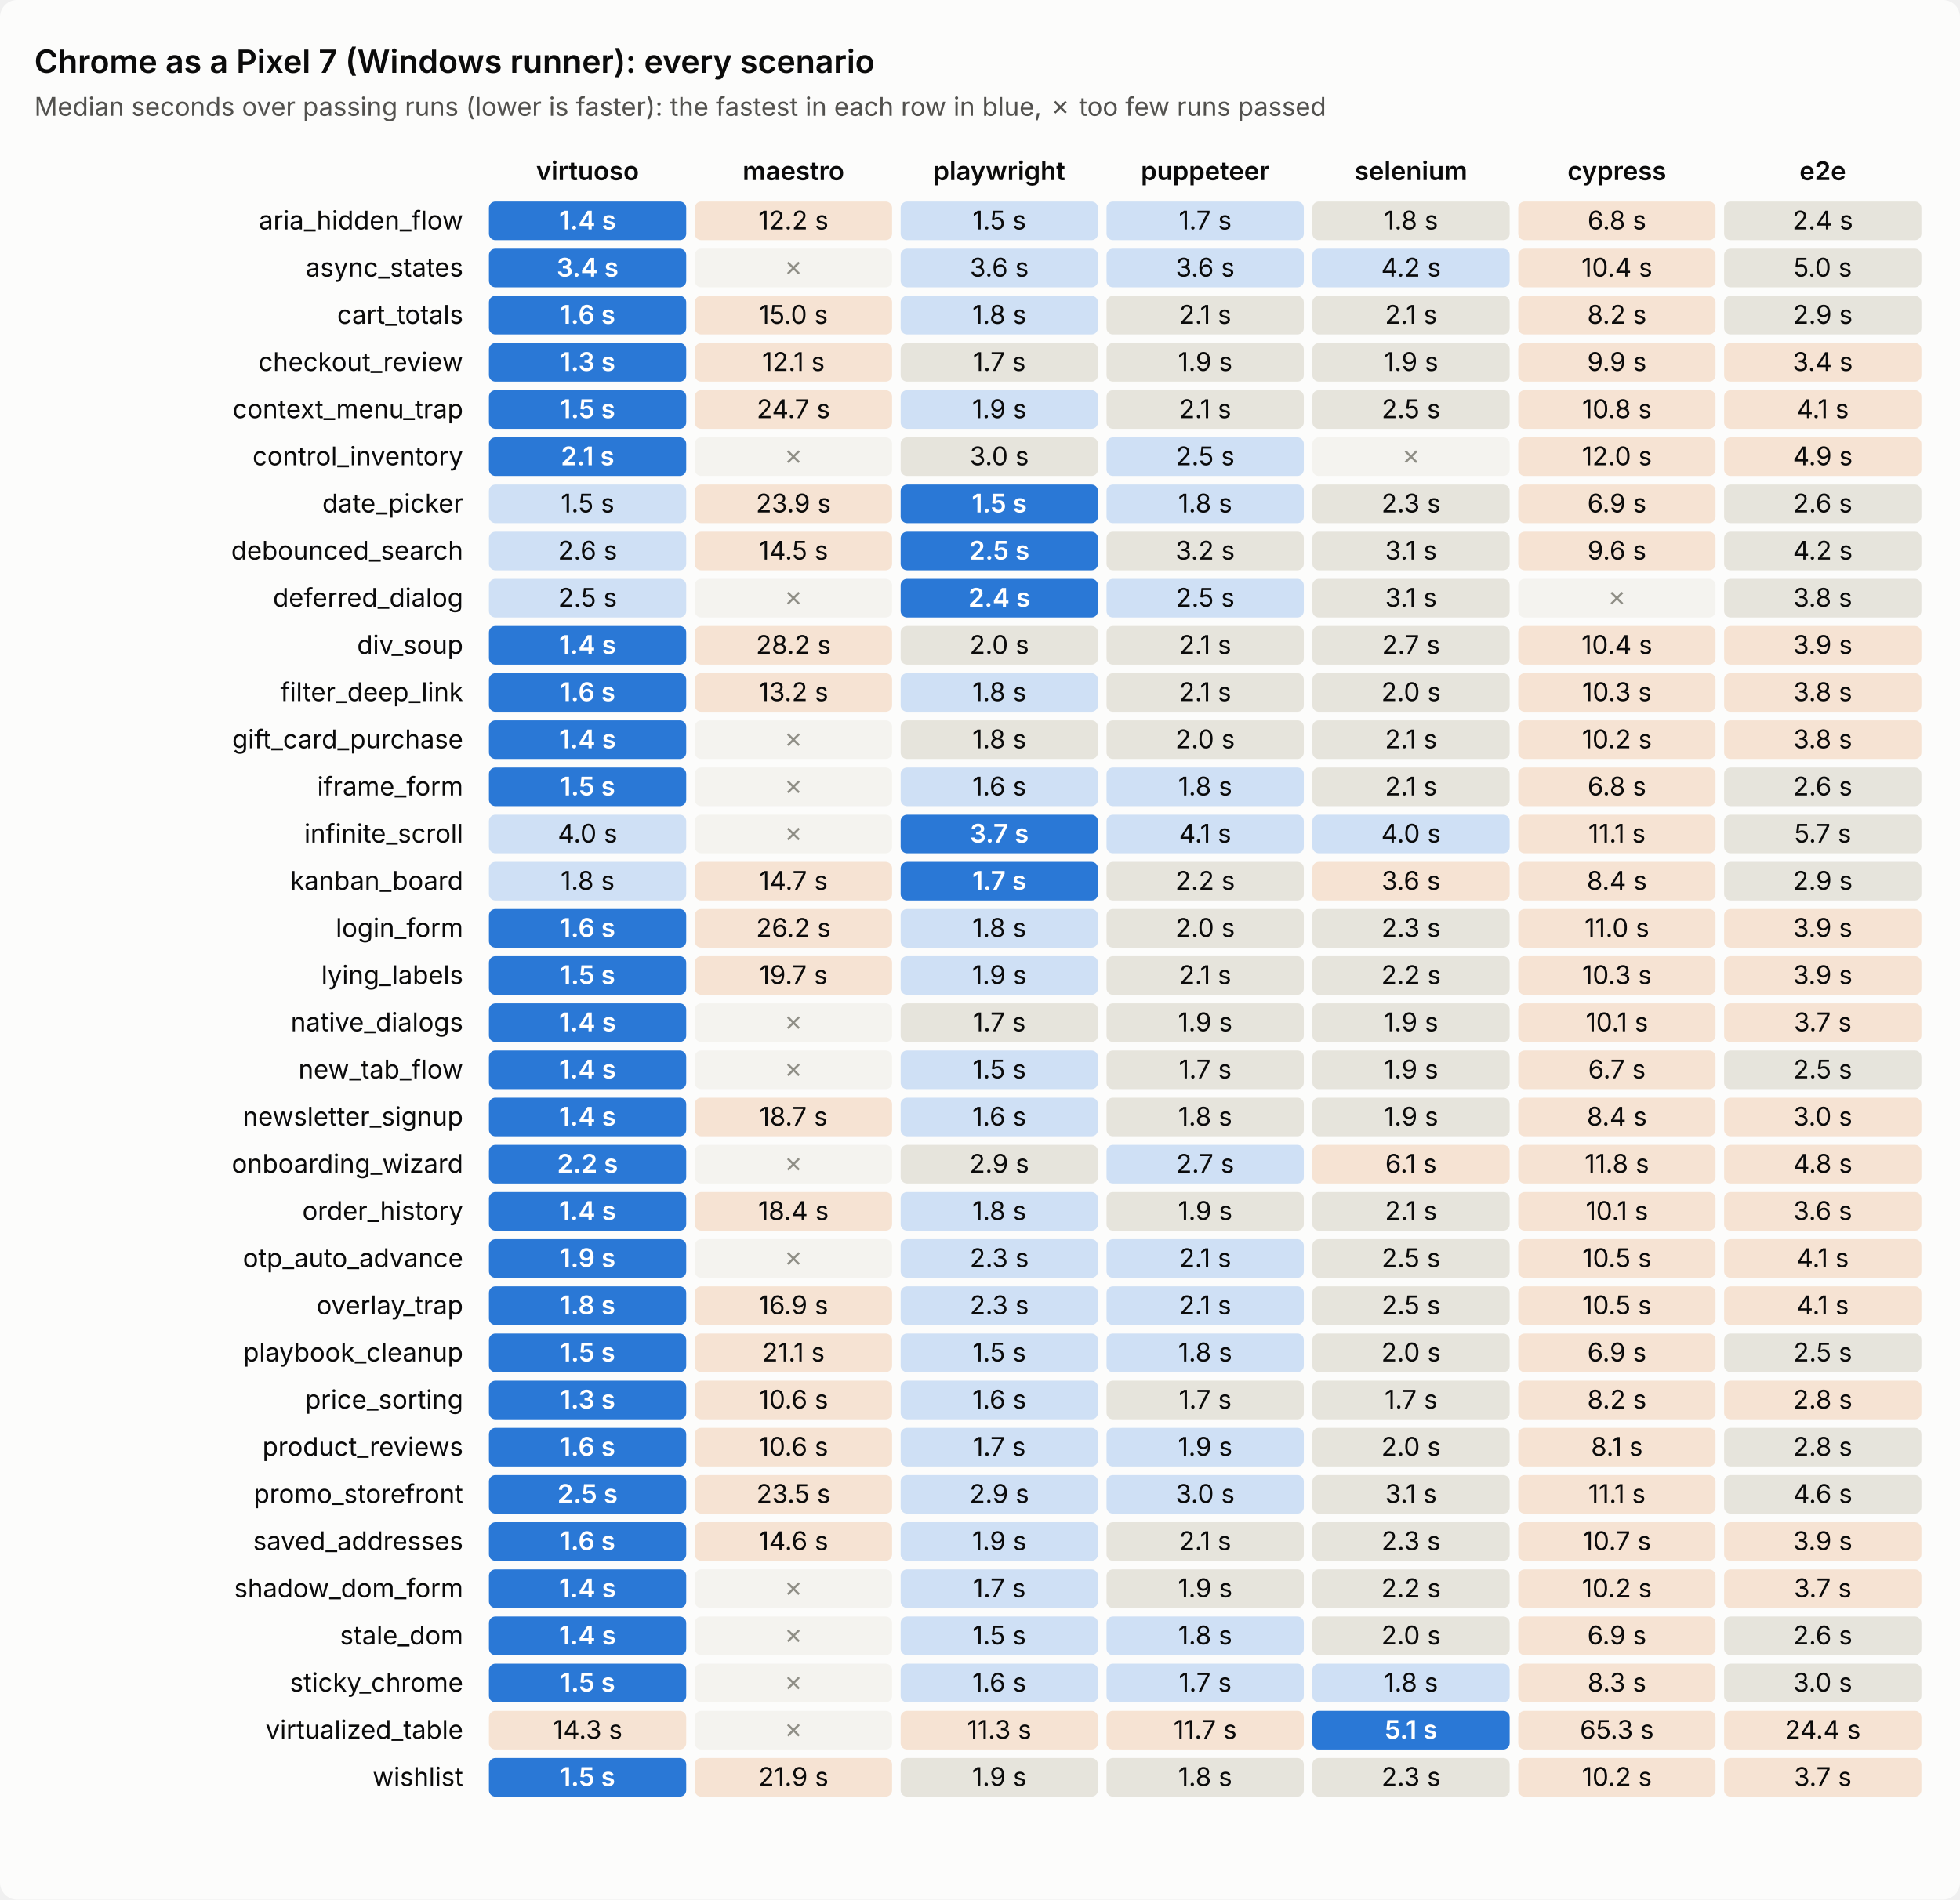
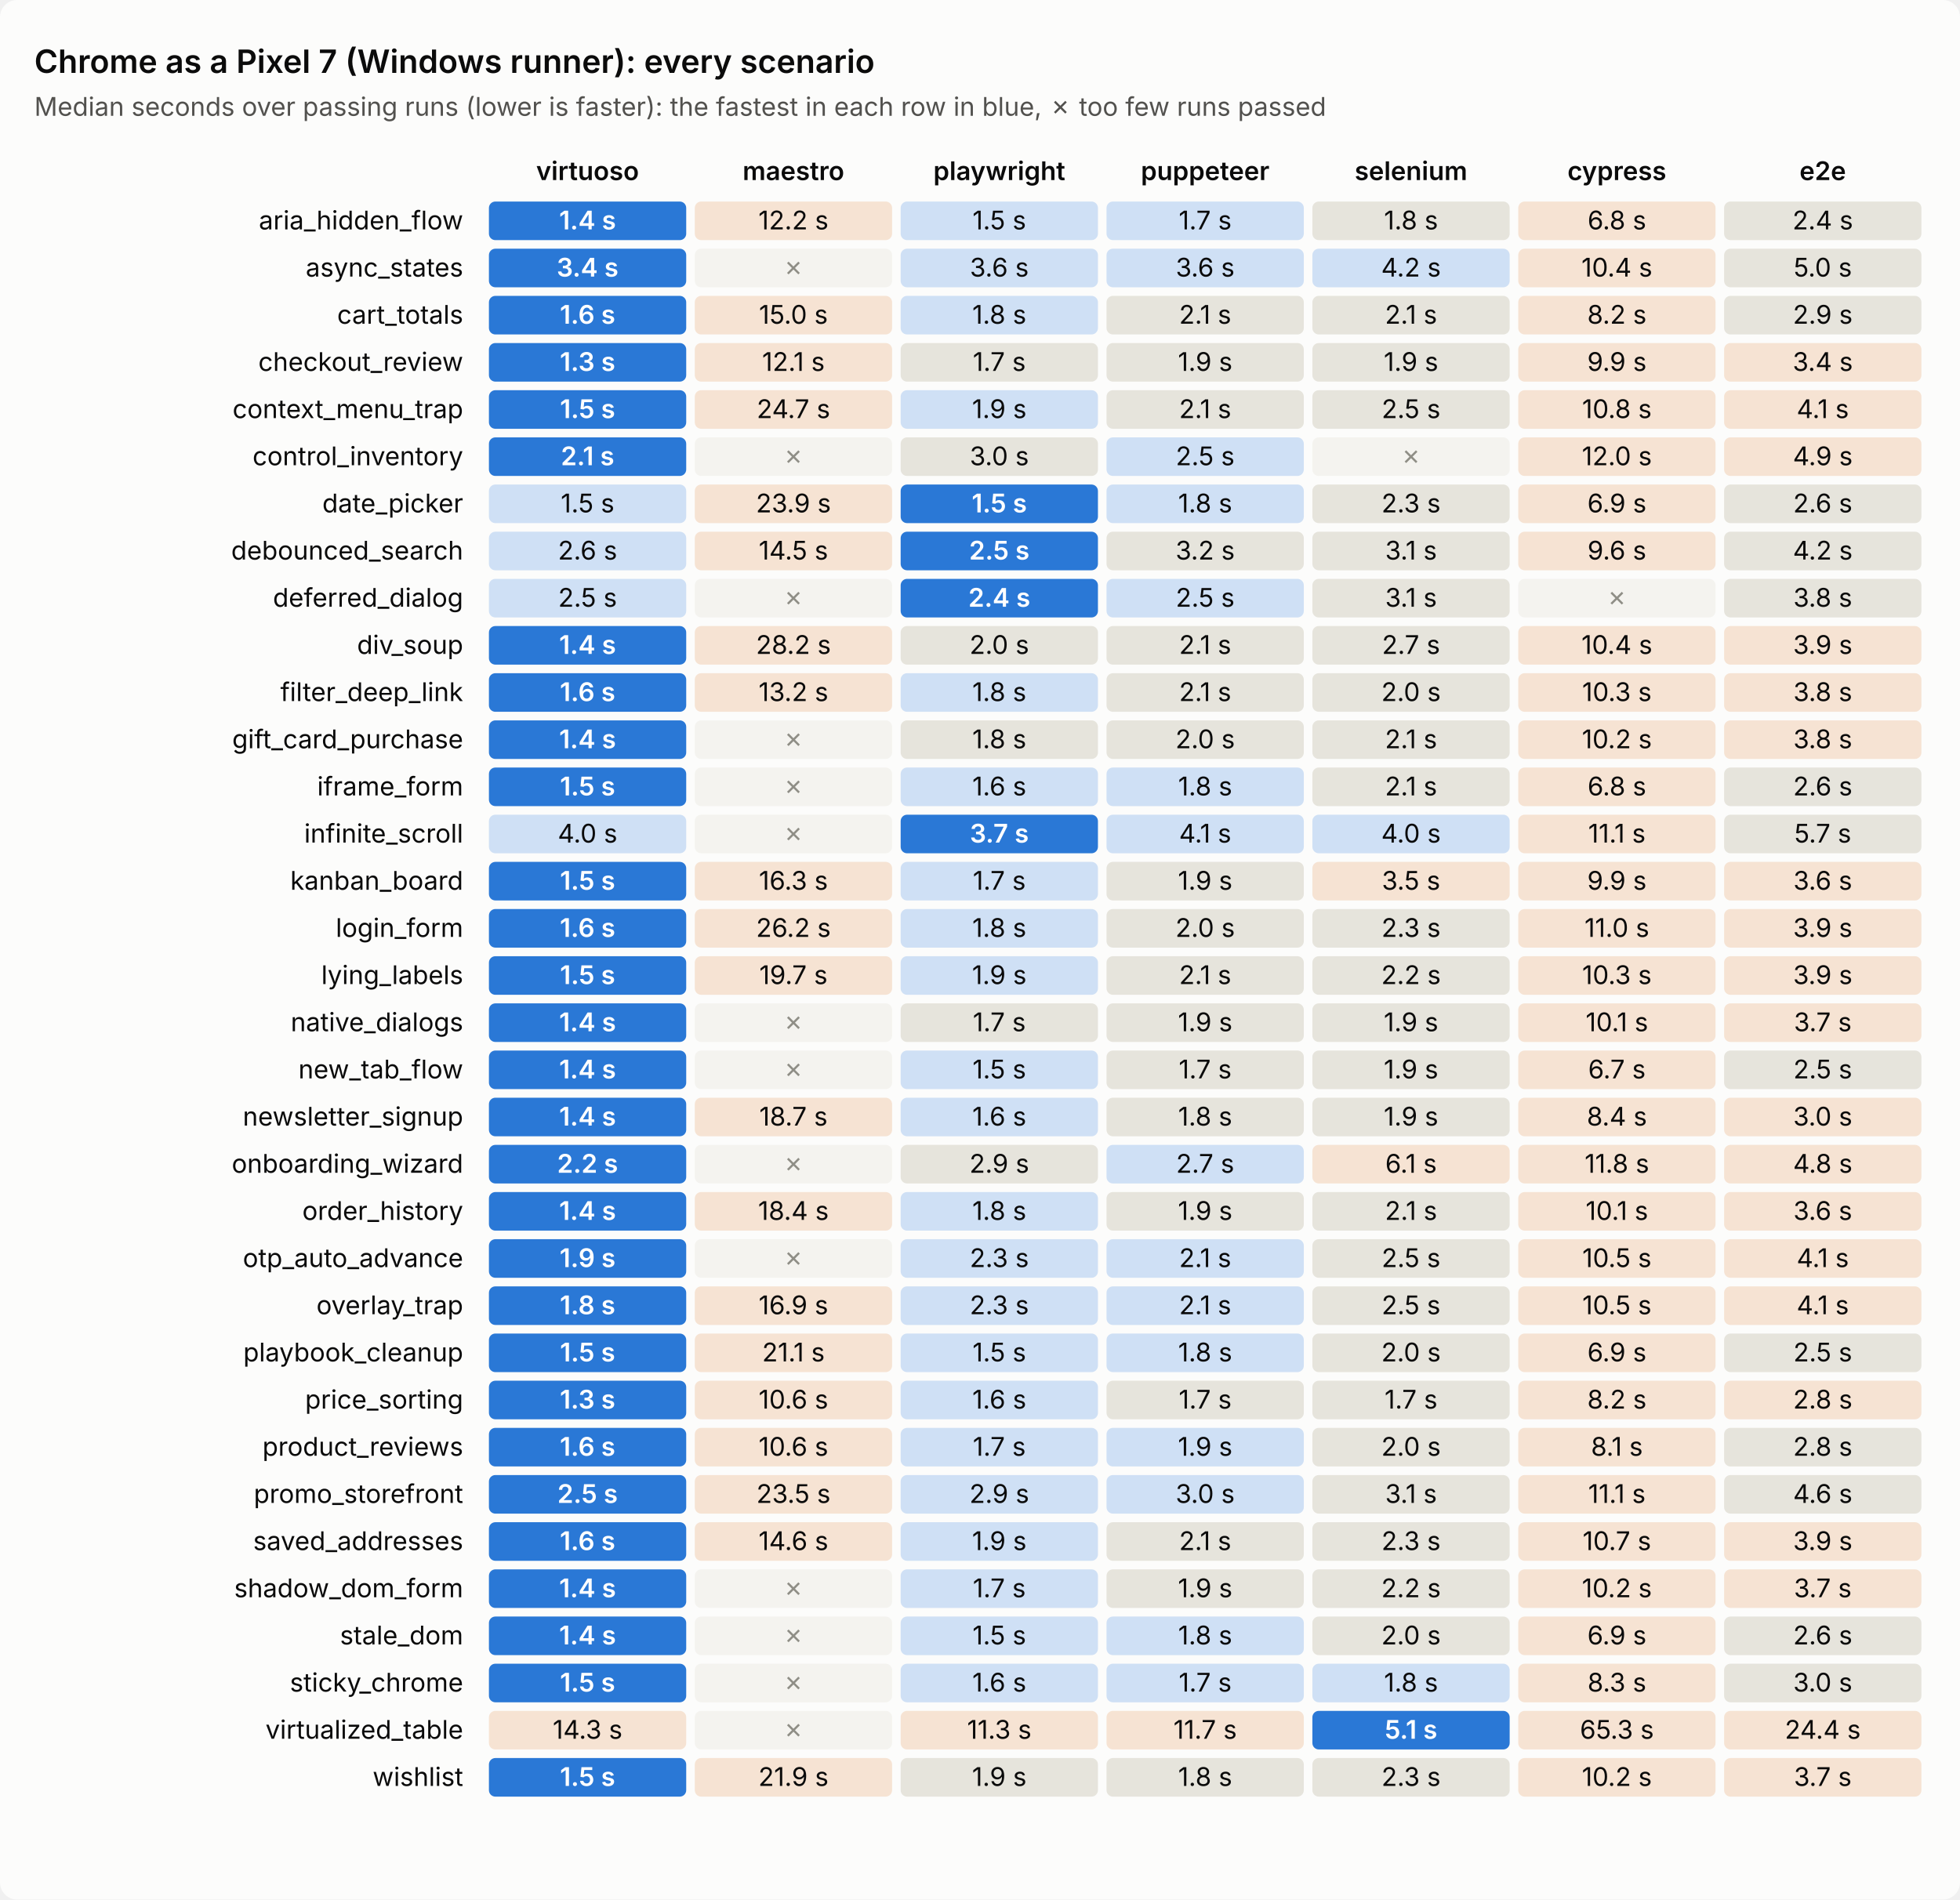
<svg xmlns="http://www.w3.org/2000/svg" viewBox="0 0 914 886" width="914" height="886" role="img" aria-label="Chrome as a Pixel 7 (Windows runner): every scenario's time per tool">
  <style>text{font:12px system-ui,-apple-system,'Segoe UI',sans-serif;fill:#0b0b0b}.sub{fill:#52514e}.title{font-size:15px;font-weight:600}.head{font-weight:600}         .bg{fill:#fcfcfb}.cell{fill:#efeee9}.best{fill:#2a78d6}.best+text{fill:#fff;font-weight:600}.near{fill:#cfe0f5}.mid{fill:#e6e4dc}.far{fill:#f6e3d3}.fail{fill:#f4f3ef}.fail+text{fill:#8f8e86}         @media (prefers-color-scheme: dark){.bg{fill:#1a1a19}text{fill:#f0efec}.sub{fill:#c3c2b7}.cell{fill:#2a2a28}.best{fill:#3987e5}.near{fill:#24364d}.mid{fill:#33322f}.far{fill:#4a3527}.fail{fill:#222221}.fail+text{fill:#7a7970}}</style>
  <rect class="bg" width="914" height="886" rx="8" />
  <text class="title" x="16" y="34.0">Chrome as a Pixel 7 (Windows runner): every scenario</text>
  <text class="sub" x="16" y="54.0">Median seconds over passing runs (lower is faster): the fastest in each row in blue, ✗ too few runs passed</text>
  <text class="head" x="274.0" y="84.0" text-anchor="middle">virtuoso</text>
  <text class="head" x="370.0" y="84.0" text-anchor="middle">maestro</text>
  <text class="head" x="466.0" y="84.0" text-anchor="middle">playwright</text>
  <text class="head" x="562.0" y="84.0" text-anchor="middle">puppeteer</text>
  <text class="head" x="658.0" y="84.0" text-anchor="middle">selenium</text>
  <text class="head" x="754.0" y="84.0" text-anchor="middle">cypress</text>
  <text class="head" x="850.0" y="84.0" text-anchor="middle">e2e</text>
  <text x="216.0" y="107.0" text-anchor="end">aria_hidden_flow</text>
  <rect class="cell best" x="228.0" y="94.0" width="92.0" height="18.0" rx="3" />
  <text x="274.0" y="107.0" text-anchor="middle">1.4 s</text>
  <rect class="cell far" x="324.0" y="94.0" width="92.0" height="18.0" rx="3" />
  <text x="370.0" y="107.0" text-anchor="middle">12.2 s</text>
  <rect class="cell near" x="420.0" y="94.0" width="92.0" height="18.0" rx="3" />
  <text x="466.0" y="107.0" text-anchor="middle">1.5 s</text>
  <rect class="cell near" x="516.0" y="94.0" width="92.0" height="18.0" rx="3" />
  <text x="562.0" y="107.0" text-anchor="middle">1.7 s</text>
  <rect class="cell mid" x="612.0" y="94.0" width="92.0" height="18.0" rx="3" />
  <text x="658.0" y="107.0" text-anchor="middle">1.8 s</text>
  <rect class="cell far" x="708.0" y="94.0" width="92.0" height="18.0" rx="3" />
  <text x="754.0" y="107.0" text-anchor="middle">6.8 s</text>
  <rect class="cell mid" x="804.0" y="94.0" width="92.0" height="18.0" rx="3" />
  <text x="850.0" y="107.0" text-anchor="middle">2.4 s</text>
  <text x="216.0" y="129.0" text-anchor="end">async_states</text>
  <rect class="cell best" x="228.0" y="116.0" width="92.0" height="18.0" rx="3" />
  <text x="274.0" y="129.0" text-anchor="middle">3.4 s</text>
  <rect class="cell fail" x="324.0" y="116.0" width="92.0" height="18.0" rx="3" />
  <text x="370.0" y="129.0" text-anchor="middle">✗</text>
  <rect class="cell near" x="420.0" y="116.0" width="92.0" height="18.0" rx="3" />
  <text x="466.0" y="129.0" text-anchor="middle">3.6 s</text>
  <rect class="cell near" x="516.0" y="116.0" width="92.0" height="18.0" rx="3" />
  <text x="562.0" y="129.0" text-anchor="middle">3.6 s</text>
  <rect class="cell near" x="612.0" y="116.0" width="92.0" height="18.0" rx="3" />
  <text x="658.0" y="129.0" text-anchor="middle">4.2 s</text>
  <rect class="cell far" x="708.0" y="116.0" width="92.0" height="18.0" rx="3" />
  <text x="754.0" y="129.0" text-anchor="middle">10.4 s</text>
  <rect class="cell mid" x="804.0" y="116.0" width="92.0" height="18.0" rx="3" />
  <text x="850.0" y="129.0" text-anchor="middle">5.0 s</text>
  <text x="216.0" y="151.0" text-anchor="end">cart_totals</text>
  <rect class="cell best" x="228.0" y="138.0" width="92.0" height="18.0" rx="3" />
  <text x="274.0" y="151.0" text-anchor="middle">1.6 s</text>
  <rect class="cell far" x="324.0" y="138.0" width="92.0" height="18.0" rx="3" />
  <text x="370.0" y="151.0" text-anchor="middle">15.0 s</text>
  <rect class="cell near" x="420.0" y="138.0" width="92.0" height="18.0" rx="3" />
  <text x="466.0" y="151.0" text-anchor="middle">1.8 s</text>
  <rect class="cell mid" x="516.0" y="138.0" width="92.0" height="18.0" rx="3" />
  <text x="562.0" y="151.0" text-anchor="middle">2.1 s</text>
  <rect class="cell mid" x="612.0" y="138.0" width="92.0" height="18.0" rx="3" />
  <text x="658.0" y="151.0" text-anchor="middle">2.1 s</text>
  <rect class="cell far" x="708.0" y="138.0" width="92.0" height="18.0" rx="3" />
  <text x="754.0" y="151.0" text-anchor="middle">8.2 s</text>
  <rect class="cell mid" x="804.0" y="138.0" width="92.0" height="18.0" rx="3" />
  <text x="850.0" y="151.0" text-anchor="middle">2.9 s</text>
  <text x="216.0" y="173.0" text-anchor="end">checkout_review</text>
  <rect class="cell best" x="228.0" y="160.0" width="92.0" height="18.0" rx="3" />
  <text x="274.0" y="173.0" text-anchor="middle">1.3 s</text>
  <rect class="cell far" x="324.0" y="160.0" width="92.0" height="18.0" rx="3" />
  <text x="370.0" y="173.0" text-anchor="middle">12.1 s</text>
  <rect class="cell mid" x="420.0" y="160.0" width="92.0" height="18.0" rx="3" />
  <text x="466.0" y="173.0" text-anchor="middle">1.7 s</text>
  <rect class="cell mid" x="516.0" y="160.0" width="92.0" height="18.0" rx="3" />
  <text x="562.0" y="173.0" text-anchor="middle">1.9 s</text>
  <rect class="cell mid" x="612.0" y="160.0" width="92.0" height="18.0" rx="3" />
  <text x="658.0" y="173.0" text-anchor="middle">1.9 s</text>
  <rect class="cell far" x="708.0" y="160.0" width="92.0" height="18.0" rx="3" />
  <text x="754.0" y="173.0" text-anchor="middle">9.9 s</text>
  <rect class="cell far" x="804.0" y="160.0" width="92.0" height="18.0" rx="3" />
  <text x="850.0" y="173.0" text-anchor="middle">3.4 s</text>
  <text x="216.0" y="195.0" text-anchor="end">context_menu_trap</text>
  <rect class="cell best" x="228.0" y="182.0" width="92.0" height="18.0" rx="3" />
  <text x="274.0" y="195.0" text-anchor="middle">1.5 s</text>
  <rect class="cell far" x="324.0" y="182.0" width="92.0" height="18.0" rx="3" />
  <text x="370.0" y="195.0" text-anchor="middle">24.7 s</text>
  <rect class="cell near" x="420.0" y="182.0" width="92.0" height="18.0" rx="3" />
  <text x="466.0" y="195.0" text-anchor="middle">1.9 s</text>
  <rect class="cell mid" x="516.0" y="182.0" width="92.0" height="18.0" rx="3" />
  <text x="562.0" y="195.0" text-anchor="middle">2.1 s</text>
  <rect class="cell mid" x="612.0" y="182.0" width="92.0" height="18.0" rx="3" />
  <text x="658.0" y="195.0" text-anchor="middle">2.5 s</text>
  <rect class="cell far" x="708.0" y="182.0" width="92.0" height="18.0" rx="3" />
  <text x="754.0" y="195.0" text-anchor="middle">10.8 s</text>
  <rect class="cell far" x="804.0" y="182.0" width="92.0" height="18.0" rx="3" />
  <text x="850.0" y="195.0" text-anchor="middle">4.1 s</text>
  <text x="216.0" y="217.0" text-anchor="end">control_inventory</text>
  <rect class="cell best" x="228.0" y="204.0" width="92.0" height="18.0" rx="3" />
  <text x="274.0" y="217.0" text-anchor="middle">2.1 s</text>
  <rect class="cell fail" x="324.0" y="204.0" width="92.0" height="18.0" rx="3" />
  <text x="370.0" y="217.0" text-anchor="middle">✗</text>
  <rect class="cell mid" x="420.0" y="204.0" width="92.0" height="18.0" rx="3" />
  <text x="466.0" y="217.0" text-anchor="middle">3.0 s</text>
  <rect class="cell near" x="516.0" y="204.0" width="92.0" height="18.0" rx="3" />
  <text x="562.0" y="217.0" text-anchor="middle">2.5 s</text>
  <rect class="cell fail" x="612.0" y="204.0" width="92.0" height="18.0" rx="3" />
  <text x="658.0" y="217.0" text-anchor="middle">✗</text>
  <rect class="cell far" x="708.0" y="204.0" width="92.0" height="18.0" rx="3" />
  <text x="754.0" y="217.0" text-anchor="middle">12.0 s</text>
  <rect class="cell far" x="804.0" y="204.0" width="92.0" height="18.0" rx="3" />
  <text x="850.0" y="217.0" text-anchor="middle">4.9 s</text>
  <text x="216.0" y="239.0" text-anchor="end">date_picker</text>
  <rect class="cell near" x="228.0" y="226.0" width="92.0" height="18.0" rx="3" />
  <text x="274.0" y="239.0" text-anchor="middle">1.5 s</text>
  <rect class="cell far" x="324.0" y="226.0" width="92.0" height="18.0" rx="3" />
  <text x="370.0" y="239.0" text-anchor="middle">23.9 s</text>
  <rect class="cell best" x="420.0" y="226.0" width="92.0" height="18.0" rx="3" />
  <text x="466.0" y="239.0" text-anchor="middle">1.5 s</text>
  <rect class="cell near" x="516.0" y="226.0" width="92.0" height="18.0" rx="3" />
  <text x="562.0" y="239.0" text-anchor="middle">1.8 s</text>
  <rect class="cell mid" x="612.0" y="226.0" width="92.0" height="18.0" rx="3" />
  <text x="658.0" y="239.0" text-anchor="middle">2.3 s</text>
  <rect class="cell far" x="708.0" y="226.0" width="92.0" height="18.0" rx="3" />
  <text x="754.0" y="239.0" text-anchor="middle">6.9 s</text>
  <rect class="cell mid" x="804.0" y="226.0" width="92.0" height="18.0" rx="3" />
  <text x="850.0" y="239.0" text-anchor="middle">2.6 s</text>
  <text x="216.0" y="261.0" text-anchor="end">debounced_search</text>
  <rect class="cell near" x="228.0" y="248.0" width="92.0" height="18.0" rx="3" />
  <text x="274.0" y="261.0" text-anchor="middle">2.6 s</text>
  <rect class="cell far" x="324.0" y="248.0" width="92.0" height="18.0" rx="3" />
  <text x="370.0" y="261.0" text-anchor="middle">14.5 s</text>
  <rect class="cell best" x="420.0" y="248.0" width="92.0" height="18.0" rx="3" />
  <text x="466.0" y="261.0" text-anchor="middle">2.5 s</text>
  <rect class="cell mid" x="516.0" y="248.0" width="92.0" height="18.0" rx="3" />
  <text x="562.0" y="261.0" text-anchor="middle">3.2 s</text>
  <rect class="cell mid" x="612.0" y="248.0" width="92.0" height="18.0" rx="3" />
  <text x="658.0" y="261.0" text-anchor="middle">3.1 s</text>
  <rect class="cell far" x="708.0" y="248.0" width="92.0" height="18.0" rx="3" />
  <text x="754.0" y="261.0" text-anchor="middle">9.6 s</text>
  <rect class="cell mid" x="804.0" y="248.0" width="92.0" height="18.0" rx="3" />
  <text x="850.0" y="261.0" text-anchor="middle">4.2 s</text>
  <text x="216.0" y="283.0" text-anchor="end">deferred_dialog</text>
  <rect class="cell near" x="228.0" y="270.0" width="92.0" height="18.0" rx="3" />
  <text x="274.0" y="283.0" text-anchor="middle">2.5 s</text>
  <rect class="cell fail" x="324.0" y="270.0" width="92.0" height="18.0" rx="3" />
  <text x="370.0" y="283.0" text-anchor="middle">✗</text>
  <rect class="cell best" x="420.0" y="270.0" width="92.0" height="18.0" rx="3" />
  <text x="466.0" y="283.0" text-anchor="middle">2.4 s</text>
  <rect class="cell near" x="516.0" y="270.0" width="92.0" height="18.0" rx="3" />
  <text x="562.0" y="283.0" text-anchor="middle">2.5 s</text>
  <rect class="cell mid" x="612.0" y="270.0" width="92.0" height="18.0" rx="3" />
  <text x="658.0" y="283.0" text-anchor="middle">3.1 s</text>
  <rect class="cell fail" x="708.0" y="270.0" width="92.0" height="18.0" rx="3" />
  <text x="754.0" y="283.0" text-anchor="middle">✗</text>
  <rect class="cell mid" x="804.0" y="270.0" width="92.0" height="18.0" rx="3" />
  <text x="850.0" y="283.0" text-anchor="middle">3.8 s</text>
  <text x="216.0" y="305.0" text-anchor="end">div_soup</text>
  <rect class="cell best" x="228.0" y="292.0" width="92.0" height="18.0" rx="3" />
  <text x="274.0" y="305.0" text-anchor="middle">1.4 s</text>
  <rect class="cell far" x="324.0" y="292.0" width="92.0" height="18.0" rx="3" />
  <text x="370.0" y="305.0" text-anchor="middle">28.2 s</text>
  <rect class="cell mid" x="420.0" y="292.0" width="92.0" height="18.0" rx="3" />
  <text x="466.0" y="305.0" text-anchor="middle">2.0 s</text>
  <rect class="cell mid" x="516.0" y="292.0" width="92.0" height="18.0" rx="3" />
  <text x="562.0" y="305.0" text-anchor="middle">2.1 s</text>
  <rect class="cell mid" x="612.0" y="292.0" width="92.0" height="18.0" rx="3" />
  <text x="658.0" y="305.0" text-anchor="middle">2.7 s</text>
  <rect class="cell far" x="708.0" y="292.0" width="92.0" height="18.0" rx="3" />
  <text x="754.0" y="305.0" text-anchor="middle">10.4 s</text>
  <rect class="cell far" x="804.0" y="292.0" width="92.0" height="18.0" rx="3" />
  <text x="850.0" y="305.0" text-anchor="middle">3.9 s</text>
  <text x="216.0" y="327.0" text-anchor="end">filter_deep_link</text>
  <rect class="cell best" x="228.0" y="314.0" width="92.0" height="18.0" rx="3" />
  <text x="274.0" y="327.0" text-anchor="middle">1.6 s</text>
  <rect class="cell far" x="324.0" y="314.0" width="92.0" height="18.0" rx="3" />
  <text x="370.0" y="327.0" text-anchor="middle">13.2 s</text>
  <rect class="cell near" x="420.0" y="314.0" width="92.0" height="18.0" rx="3" />
  <text x="466.0" y="327.0" text-anchor="middle">1.8 s</text>
  <rect class="cell mid" x="516.0" y="314.0" width="92.0" height="18.0" rx="3" />
  <text x="562.0" y="327.0" text-anchor="middle">2.1 s</text>
  <rect class="cell mid" x="612.0" y="314.0" width="92.0" height="18.0" rx="3" />
  <text x="658.0" y="327.0" text-anchor="middle">2.0 s</text>
  <rect class="cell far" x="708.0" y="314.0" width="92.0" height="18.0" rx="3" />
  <text x="754.0" y="327.0" text-anchor="middle">10.3 s</text>
  <rect class="cell far" x="804.0" y="314.0" width="92.0" height="18.0" rx="3" />
  <text x="850.0" y="327.0" text-anchor="middle">3.8 s</text>
  <text x="216.0" y="349.0" text-anchor="end">gift_card_purchase</text>
  <rect class="cell best" x="228.0" y="336.0" width="92.0" height="18.0" rx="3" />
  <text x="274.0" y="349.0" text-anchor="middle">1.4 s</text>
  <rect class="cell fail" x="324.0" y="336.0" width="92.0" height="18.0" rx="3" />
  <text x="370.0" y="349.0" text-anchor="middle">✗</text>
  <rect class="cell mid" x="420.0" y="336.0" width="92.0" height="18.0" rx="3" />
  <text x="466.0" y="349.0" text-anchor="middle">1.8 s</text>
  <rect class="cell mid" x="516.0" y="336.0" width="92.0" height="18.0" rx="3" />
  <text x="562.0" y="349.0" text-anchor="middle">2.0 s</text>
  <rect class="cell mid" x="612.0" y="336.0" width="92.0" height="18.0" rx="3" />
  <text x="658.0" y="349.0" text-anchor="middle">2.1 s</text>
  <rect class="cell far" x="708.0" y="336.0" width="92.0" height="18.0" rx="3" />
  <text x="754.0" y="349.0" text-anchor="middle">10.2 s</text>
  <rect class="cell far" x="804.0" y="336.0" width="92.0" height="18.0" rx="3" />
  <text x="850.0" y="349.0" text-anchor="middle">3.8 s</text>
  <text x="216.0" y="371.0" text-anchor="end">iframe_form</text>
  <rect class="cell best" x="228.0" y="358.0" width="92.0" height="18.0" rx="3" />
  <text x="274.0" y="371.0" text-anchor="middle">1.5 s</text>
  <rect class="cell fail" x="324.0" y="358.0" width="92.0" height="18.0" rx="3" />
  <text x="370.0" y="371.0" text-anchor="middle">✗</text>
  <rect class="cell near" x="420.0" y="358.0" width="92.0" height="18.0" rx="3" />
  <text x="466.0" y="371.0" text-anchor="middle">1.6 s</text>
  <rect class="cell near" x="516.0" y="358.0" width="92.0" height="18.0" rx="3" />
  <text x="562.0" y="371.0" text-anchor="middle">1.8 s</text>
  <rect class="cell mid" x="612.0" y="358.0" width="92.0" height="18.0" rx="3" />
  <text x="658.0" y="371.0" text-anchor="middle">2.1 s</text>
  <rect class="cell far" x="708.0" y="358.0" width="92.0" height="18.0" rx="3" />
  <text x="754.0" y="371.0" text-anchor="middle">6.8 s</text>
  <rect class="cell mid" x="804.0" y="358.0" width="92.0" height="18.0" rx="3" />
  <text x="850.0" y="371.0" text-anchor="middle">2.6 s</text>
  <text x="216.0" y="393.0" text-anchor="end">infinite_scroll</text>
  <rect class="cell near" x="228.0" y="380.0" width="92.0" height="18.0" rx="3" />
  <text x="274.0" y="393.0" text-anchor="middle">4.0 s</text>
  <rect class="cell fail" x="324.0" y="380.0" width="92.0" height="18.0" rx="3" />
  <text x="370.0" y="393.0" text-anchor="middle">✗</text>
  <rect class="cell best" x="420.0" y="380.0" width="92.0" height="18.0" rx="3" />
  <text x="466.0" y="393.0" text-anchor="middle">3.7 s</text>
  <rect class="cell near" x="516.0" y="380.0" width="92.0" height="18.0" rx="3" />
  <text x="562.0" y="393.0" text-anchor="middle">4.1 s</text>
  <rect class="cell near" x="612.0" y="380.0" width="92.0" height="18.0" rx="3" />
  <text x="658.0" y="393.0" text-anchor="middle">4.0 s</text>
  <rect class="cell far" x="708.0" y="380.0" width="92.0" height="18.0" rx="3" />
  <text x="754.0" y="393.0" text-anchor="middle">11.1 s</text>
  <rect class="cell mid" x="804.0" y="380.0" width="92.0" height="18.0" rx="3" />
  <text x="850.0" y="393.0" text-anchor="middle">5.7 s</text>
  <text x="216.0" y="415.0" text-anchor="end">kanban_board</text>
-   <rect class="cell near" x="228.0" y="402.0" width="92.0" height="18.0" rx="3" />
-   <text x="274.0" y="415.0" text-anchor="middle">1.8 s</text>
+   <rect class="cell best" x="228.0" y="402.0" width="92.0" height="18.0" rx="3" />
+   <text x="274.0" y="415.0" text-anchor="middle">1.5 s</text>
  <rect class="cell far" x="324.0" y="402.0" width="92.0" height="18.0" rx="3" />
-   <text x="370.0" y="415.0" text-anchor="middle">14.7 s</text>
-   <rect class="cell best" x="420.0" y="402.0" width="92.0" height="18.0" rx="3" />
+   <text x="370.0" y="415.0" text-anchor="middle">16.3 s</text>
+   <rect class="cell near" x="420.0" y="402.0" width="92.0" height="18.0" rx="3" />
  <text x="466.0" y="415.0" text-anchor="middle">1.7 s</text>
  <rect class="cell mid" x="516.0" y="402.0" width="92.0" height="18.0" rx="3" />
-   <text x="562.0" y="415.0" text-anchor="middle">2.2 s</text>
+   <text x="562.0" y="415.0" text-anchor="middle">1.9 s</text>
  <rect class="cell far" x="612.0" y="402.0" width="92.0" height="18.0" rx="3" />
-   <text x="658.0" y="415.0" text-anchor="middle">3.6 s</text>
+   <text x="658.0" y="415.0" text-anchor="middle">3.5 s</text>
  <rect class="cell far" x="708.0" y="402.0" width="92.0" height="18.0" rx="3" />
-   <text x="754.0" y="415.0" text-anchor="middle">8.4 s</text>
-   <rect class="cell mid" x="804.0" y="402.0" width="92.0" height="18.0" rx="3" />
-   <text x="850.0" y="415.0" text-anchor="middle">2.9 s</text>
+   <text x="754.0" y="415.0" text-anchor="middle">9.9 s</text>
+   <rect class="cell far" x="804.0" y="402.0" width="92.0" height="18.0" rx="3" />
+   <text x="850.0" y="415.0" text-anchor="middle">3.6 s</text>
  <text x="216.0" y="437.0" text-anchor="end">login_form</text>
  <rect class="cell best" x="228.0" y="424.0" width="92.0" height="18.0" rx="3" />
  <text x="274.0" y="437.0" text-anchor="middle">1.6 s</text>
  <rect class="cell far" x="324.0" y="424.0" width="92.0" height="18.0" rx="3" />
  <text x="370.0" y="437.0" text-anchor="middle">26.2 s</text>
  <rect class="cell near" x="420.0" y="424.0" width="92.0" height="18.0" rx="3" />
  <text x="466.0" y="437.0" text-anchor="middle">1.8 s</text>
  <rect class="cell mid" x="516.0" y="424.0" width="92.0" height="18.0" rx="3" />
  <text x="562.0" y="437.0" text-anchor="middle">2.0 s</text>
  <rect class="cell mid" x="612.0" y="424.0" width="92.0" height="18.0" rx="3" />
  <text x="658.0" y="437.0" text-anchor="middle">2.3 s</text>
  <rect class="cell far" x="708.0" y="424.0" width="92.0" height="18.0" rx="3" />
  <text x="754.0" y="437.0" text-anchor="middle">11.0 s</text>
  <rect class="cell far" x="804.0" y="424.0" width="92.0" height="18.0" rx="3" />
  <text x="850.0" y="437.0" text-anchor="middle">3.9 s</text>
  <text x="216.0" y="459.0" text-anchor="end">lying_labels</text>
  <rect class="cell best" x="228.0" y="446.0" width="92.0" height="18.0" rx="3" />
  <text x="274.0" y="459.0" text-anchor="middle">1.5 s</text>
  <rect class="cell far" x="324.0" y="446.0" width="92.0" height="18.0" rx="3" />
  <text x="370.0" y="459.0" text-anchor="middle">19.7 s</text>
  <rect class="cell near" x="420.0" y="446.0" width="92.0" height="18.0" rx="3" />
  <text x="466.0" y="459.0" text-anchor="middle">1.9 s</text>
  <rect class="cell mid" x="516.0" y="446.0" width="92.0" height="18.0" rx="3" />
  <text x="562.0" y="459.0" text-anchor="middle">2.1 s</text>
  <rect class="cell mid" x="612.0" y="446.0" width="92.0" height="18.0" rx="3" />
  <text x="658.0" y="459.0" text-anchor="middle">2.2 s</text>
  <rect class="cell far" x="708.0" y="446.0" width="92.0" height="18.0" rx="3" />
  <text x="754.0" y="459.0" text-anchor="middle">10.3 s</text>
  <rect class="cell far" x="804.0" y="446.0" width="92.0" height="18.0" rx="3" />
  <text x="850.0" y="459.0" text-anchor="middle">3.9 s</text>
  <text x="216.0" y="481.0" text-anchor="end">native_dialogs</text>
  <rect class="cell best" x="228.0" y="468.0" width="92.0" height="18.0" rx="3" />
  <text x="274.0" y="481.0" text-anchor="middle">1.4 s</text>
  <rect class="cell fail" x="324.0" y="468.0" width="92.0" height="18.0" rx="3" />
  <text x="370.0" y="481.0" text-anchor="middle">✗</text>
  <rect class="cell mid" x="420.0" y="468.0" width="92.0" height="18.0" rx="3" />
  <text x="466.0" y="481.0" text-anchor="middle">1.7 s</text>
  <rect class="cell mid" x="516.0" y="468.0" width="92.0" height="18.0" rx="3" />
  <text x="562.0" y="481.0" text-anchor="middle">1.9 s</text>
  <rect class="cell mid" x="612.0" y="468.0" width="92.0" height="18.0" rx="3" />
  <text x="658.0" y="481.0" text-anchor="middle">1.9 s</text>
  <rect class="cell far" x="708.0" y="468.0" width="92.0" height="18.0" rx="3" />
  <text x="754.0" y="481.0" text-anchor="middle">10.1 s</text>
  <rect class="cell far" x="804.0" y="468.0" width="92.0" height="18.0" rx="3" />
  <text x="850.0" y="481.0" text-anchor="middle">3.7 s</text>
  <text x="216.0" y="503.0" text-anchor="end">new_tab_flow</text>
  <rect class="cell best" x="228.0" y="490.0" width="92.0" height="18.0" rx="3" />
  <text x="274.0" y="503.0" text-anchor="middle">1.4 s</text>
  <rect class="cell fail" x="324.0" y="490.0" width="92.0" height="18.0" rx="3" />
  <text x="370.0" y="503.0" text-anchor="middle">✗</text>
  <rect class="cell near" x="420.0" y="490.0" width="92.0" height="18.0" rx="3" />
  <text x="466.0" y="503.0" text-anchor="middle">1.5 s</text>
  <rect class="cell mid" x="516.0" y="490.0" width="92.0" height="18.0" rx="3" />
  <text x="562.0" y="503.0" text-anchor="middle">1.7 s</text>
  <rect class="cell mid" x="612.0" y="490.0" width="92.0" height="18.0" rx="3" />
  <text x="658.0" y="503.0" text-anchor="middle">1.9 s</text>
  <rect class="cell far" x="708.0" y="490.0" width="92.0" height="18.0" rx="3" />
  <text x="754.0" y="503.0" text-anchor="middle">6.7 s</text>
  <rect class="cell mid" x="804.0" y="490.0" width="92.0" height="18.0" rx="3" />
  <text x="850.0" y="503.0" text-anchor="middle">2.5 s</text>
  <text x="216.0" y="525.0" text-anchor="end">newsletter_signup</text>
  <rect class="cell best" x="228.0" y="512.0" width="92.0" height="18.0" rx="3" />
  <text x="274.0" y="525.0" text-anchor="middle">1.4 s</text>
  <rect class="cell far" x="324.0" y="512.0" width="92.0" height="18.0" rx="3" />
  <text x="370.0" y="525.0" text-anchor="middle">18.7 s</text>
  <rect class="cell near" x="420.0" y="512.0" width="92.0" height="18.0" rx="3" />
  <text x="466.0" y="525.0" text-anchor="middle">1.6 s</text>
  <rect class="cell mid" x="516.0" y="512.0" width="92.0" height="18.0" rx="3" />
  <text x="562.0" y="525.0" text-anchor="middle">1.8 s</text>
  <rect class="cell mid" x="612.0" y="512.0" width="92.0" height="18.0" rx="3" />
  <text x="658.0" y="525.0" text-anchor="middle">1.9 s</text>
  <rect class="cell far" x="708.0" y="512.0" width="92.0" height="18.0" rx="3" />
  <text x="754.0" y="525.0" text-anchor="middle">8.4 s</text>
  <rect class="cell far" x="804.0" y="512.0" width="92.0" height="18.0" rx="3" />
  <text x="850.0" y="525.0" text-anchor="middle">3.0 s</text>
  <text x="216.0" y="547.0" text-anchor="end">onboarding_wizard</text>
  <rect class="cell best" x="228.0" y="534.0" width="92.0" height="18.0" rx="3" />
  <text x="274.0" y="547.0" text-anchor="middle">2.2 s</text>
  <rect class="cell fail" x="324.0" y="534.0" width="92.0" height="18.0" rx="3" />
  <text x="370.0" y="547.0" text-anchor="middle">✗</text>
  <rect class="cell mid" x="420.0" y="534.0" width="92.0" height="18.0" rx="3" />
  <text x="466.0" y="547.0" text-anchor="middle">2.9 s</text>
  <rect class="cell near" x="516.0" y="534.0" width="92.0" height="18.0" rx="3" />
  <text x="562.0" y="547.0" text-anchor="middle">2.7 s</text>
  <rect class="cell far" x="612.0" y="534.0" width="92.0" height="18.0" rx="3" />
  <text x="658.0" y="547.0" text-anchor="middle">6.1 s</text>
  <rect class="cell far" x="708.0" y="534.0" width="92.0" height="18.0" rx="3" />
  <text x="754.0" y="547.0" text-anchor="middle">11.8 s</text>
  <rect class="cell far" x="804.0" y="534.0" width="92.0" height="18.0" rx="3" />
  <text x="850.0" y="547.0" text-anchor="middle">4.8 s</text>
  <text x="216.0" y="569.0" text-anchor="end">order_history</text>
  <rect class="cell best" x="228.0" y="556.0" width="92.0" height="18.0" rx="3" />
  <text x="274.0" y="569.0" text-anchor="middle">1.4 s</text>
  <rect class="cell far" x="324.0" y="556.0" width="92.0" height="18.0" rx="3" />
  <text x="370.0" y="569.0" text-anchor="middle">18.4 s</text>
  <rect class="cell near" x="420.0" y="556.0" width="92.0" height="18.0" rx="3" />
  <text x="466.0" y="569.0" text-anchor="middle">1.8 s</text>
  <rect class="cell mid" x="516.0" y="556.0" width="92.0" height="18.0" rx="3" />
  <text x="562.0" y="569.0" text-anchor="middle">1.9 s</text>
  <rect class="cell mid" x="612.0" y="556.0" width="92.0" height="18.0" rx="3" />
  <text x="658.0" y="569.0" text-anchor="middle">2.1 s</text>
  <rect class="cell far" x="708.0" y="556.0" width="92.0" height="18.0" rx="3" />
  <text x="754.0" y="569.0" text-anchor="middle">10.1 s</text>
  <rect class="cell far" x="804.0" y="556.0" width="92.0" height="18.0" rx="3" />
  <text x="850.0" y="569.0" text-anchor="middle">3.6 s</text>
  <text x="216.0" y="591.0" text-anchor="end">otp_auto_advance</text>
  <rect class="cell best" x="228.0" y="578.0" width="92.0" height="18.0" rx="3" />
  <text x="274.0" y="591.0" text-anchor="middle">1.9 s</text>
  <rect class="cell fail" x="324.0" y="578.0" width="92.0" height="18.0" rx="3" />
  <text x="370.0" y="591.0" text-anchor="middle">✗</text>
  <rect class="cell near" x="420.0" y="578.0" width="92.0" height="18.0" rx="3" />
  <text x="466.0" y="591.0" text-anchor="middle">2.3 s</text>
  <rect class="cell near" x="516.0" y="578.0" width="92.0" height="18.0" rx="3" />
  <text x="562.0" y="591.0" text-anchor="middle">2.1 s</text>
  <rect class="cell mid" x="612.0" y="578.0" width="92.0" height="18.0" rx="3" />
  <text x="658.0" y="591.0" text-anchor="middle">2.5 s</text>
  <rect class="cell far" x="708.0" y="578.0" width="92.0" height="18.0" rx="3" />
  <text x="754.0" y="591.0" text-anchor="middle">10.5 s</text>
  <rect class="cell far" x="804.0" y="578.0" width="92.0" height="18.0" rx="3" />
  <text x="850.0" y="591.0" text-anchor="middle">4.1 s</text>
  <text x="216.0" y="613.0" text-anchor="end">overlay_trap</text>
  <rect class="cell best" x="228.0" y="600.0" width="92.0" height="18.0" rx="3" />
  <text x="274.0" y="613.0" text-anchor="middle">1.8 s</text>
  <rect class="cell far" x="324.0" y="600.0" width="92.0" height="18.0" rx="3" />
  <text x="370.0" y="613.0" text-anchor="middle">16.9 s</text>
  <rect class="cell near" x="420.0" y="600.0" width="92.0" height="18.0" rx="3" />
  <text x="466.0" y="613.0" text-anchor="middle">2.3 s</text>
  <rect class="cell near" x="516.0" y="600.0" width="92.0" height="18.0" rx="3" />
  <text x="562.0" y="613.0" text-anchor="middle">2.1 s</text>
  <rect class="cell mid" x="612.0" y="600.0" width="92.0" height="18.0" rx="3" />
  <text x="658.0" y="613.0" text-anchor="middle">2.5 s</text>
  <rect class="cell far" x="708.0" y="600.0" width="92.0" height="18.0" rx="3" />
  <text x="754.0" y="613.0" text-anchor="middle">10.5 s</text>
  <rect class="cell far" x="804.0" y="600.0" width="92.0" height="18.0" rx="3" />
  <text x="850.0" y="613.0" text-anchor="middle">4.1 s</text>
  <text x="216.0" y="635.0" text-anchor="end">playbook_cleanup</text>
  <rect class="cell best" x="228.0" y="622.0" width="92.0" height="18.0" rx="3" />
  <text x="274.0" y="635.0" text-anchor="middle">1.5 s</text>
  <rect class="cell far" x="324.0" y="622.0" width="92.0" height="18.0" rx="3" />
  <text x="370.0" y="635.0" text-anchor="middle">21.1 s</text>
  <rect class="cell near" x="420.0" y="622.0" width="92.0" height="18.0" rx="3" />
  <text x="466.0" y="635.0" text-anchor="middle">1.5 s</text>
  <rect class="cell near" x="516.0" y="622.0" width="92.0" height="18.0" rx="3" />
  <text x="562.0" y="635.0" text-anchor="middle">1.8 s</text>
  <rect class="cell mid" x="612.0" y="622.0" width="92.0" height="18.0" rx="3" />
  <text x="658.0" y="635.0" text-anchor="middle">2.0 s</text>
  <rect class="cell far" x="708.0" y="622.0" width="92.0" height="18.0" rx="3" />
  <text x="754.0" y="635.0" text-anchor="middle">6.9 s</text>
  <rect class="cell mid" x="804.0" y="622.0" width="92.0" height="18.0" rx="3" />
  <text x="850.0" y="635.0" text-anchor="middle">2.5 s</text>
  <text x="216.0" y="657.0" text-anchor="end">price_sorting</text>
  <rect class="cell best" x="228.0" y="644.0" width="92.0" height="18.0" rx="3" />
  <text x="274.0" y="657.0" text-anchor="middle">1.3 s</text>
  <rect class="cell far" x="324.0" y="644.0" width="92.0" height="18.0" rx="3" />
  <text x="370.0" y="657.0" text-anchor="middle">10.6 s</text>
  <rect class="cell near" x="420.0" y="644.0" width="92.0" height="18.0" rx="3" />
  <text x="466.0" y="657.0" text-anchor="middle">1.6 s</text>
  <rect class="cell mid" x="516.0" y="644.0" width="92.0" height="18.0" rx="3" />
  <text x="562.0" y="657.0" text-anchor="middle">1.7 s</text>
  <rect class="cell mid" x="612.0" y="644.0" width="92.0" height="18.0" rx="3" />
  <text x="658.0" y="657.0" text-anchor="middle">1.7 s</text>
  <rect class="cell far" x="708.0" y="644.0" width="92.0" height="18.0" rx="3" />
  <text x="754.0" y="657.0" text-anchor="middle">8.2 s</text>
  <rect class="cell far" x="804.0" y="644.0" width="92.0" height="18.0" rx="3" />
  <text x="850.0" y="657.0" text-anchor="middle">2.8 s</text>
  <text x="216.0" y="679.0" text-anchor="end">product_reviews</text>
  <rect class="cell best" x="228.0" y="666.0" width="92.0" height="18.0" rx="3" />
  <text x="274.0" y="679.0" text-anchor="middle">1.6 s</text>
  <rect class="cell far" x="324.0" y="666.0" width="92.0" height="18.0" rx="3" />
  <text x="370.0" y="679.0" text-anchor="middle">10.6 s</text>
  <rect class="cell near" x="420.0" y="666.0" width="92.0" height="18.0" rx="3" />
  <text x="466.0" y="679.0" text-anchor="middle">1.7 s</text>
  <rect class="cell near" x="516.0" y="666.0" width="92.0" height="18.0" rx="3" />
  <text x="562.0" y="679.0" text-anchor="middle">1.9 s</text>
  <rect class="cell mid" x="612.0" y="666.0" width="92.0" height="18.0" rx="3" />
  <text x="658.0" y="679.0" text-anchor="middle">2.0 s</text>
  <rect class="cell far" x="708.0" y="666.0" width="92.0" height="18.0" rx="3" />
  <text x="754.0" y="679.0" text-anchor="middle">8.1 s</text>
  <rect class="cell mid" x="804.0" y="666.0" width="92.0" height="18.0" rx="3" />
  <text x="850.0" y="679.0" text-anchor="middle">2.8 s</text>
  <text x="216.0" y="701.0" text-anchor="end">promo_storefront</text>
  <rect class="cell best" x="228.0" y="688.0" width="92.0" height="18.0" rx="3" />
  <text x="274.0" y="701.0" text-anchor="middle">2.5 s</text>
  <rect class="cell far" x="324.0" y="688.0" width="92.0" height="18.0" rx="3" />
  <text x="370.0" y="701.0" text-anchor="middle">23.5 s</text>
  <rect class="cell near" x="420.0" y="688.0" width="92.0" height="18.0" rx="3" />
  <text x="466.0" y="701.0" text-anchor="middle">2.9 s</text>
  <rect class="cell near" x="516.0" y="688.0" width="92.0" height="18.0" rx="3" />
  <text x="562.0" y="701.0" text-anchor="middle">3.0 s</text>
  <rect class="cell mid" x="612.0" y="688.0" width="92.0" height="18.0" rx="3" />
  <text x="658.0" y="701.0" text-anchor="middle">3.1 s</text>
  <rect class="cell far" x="708.0" y="688.0" width="92.0" height="18.0" rx="3" />
  <text x="754.0" y="701.0" text-anchor="middle">11.1 s</text>
  <rect class="cell mid" x="804.0" y="688.0" width="92.0" height="18.0" rx="3" />
  <text x="850.0" y="701.0" text-anchor="middle">4.6 s</text>
  <text x="216.0" y="723.0" text-anchor="end">saved_addresses</text>
  <rect class="cell best" x="228.0" y="710.0" width="92.0" height="18.0" rx="3" />
  <text x="274.0" y="723.0" text-anchor="middle">1.6 s</text>
  <rect class="cell far" x="324.0" y="710.0" width="92.0" height="18.0" rx="3" />
  <text x="370.0" y="723.0" text-anchor="middle">14.6 s</text>
  <rect class="cell near" x="420.0" y="710.0" width="92.0" height="18.0" rx="3" />
  <text x="466.0" y="723.0" text-anchor="middle">1.9 s</text>
  <rect class="cell mid" x="516.0" y="710.0" width="92.0" height="18.0" rx="3" />
  <text x="562.0" y="723.0" text-anchor="middle">2.1 s</text>
  <rect class="cell mid" x="612.0" y="710.0" width="92.0" height="18.0" rx="3" />
  <text x="658.0" y="723.0" text-anchor="middle">2.3 s</text>
  <rect class="cell far" x="708.0" y="710.0" width="92.0" height="18.0" rx="3" />
  <text x="754.0" y="723.0" text-anchor="middle">10.7 s</text>
  <rect class="cell far" x="804.0" y="710.0" width="92.0" height="18.0" rx="3" />
  <text x="850.0" y="723.0" text-anchor="middle">3.9 s</text>
  <text x="216.0" y="745.0" text-anchor="end">shadow_dom_form</text>
  <rect class="cell best" x="228.0" y="732.0" width="92.0" height="18.0" rx="3" />
  <text x="274.0" y="745.0" text-anchor="middle">1.4 s</text>
  <rect class="cell fail" x="324.0" y="732.0" width="92.0" height="18.0" rx="3" />
  <text x="370.0" y="745.0" text-anchor="middle">✗</text>
  <rect class="cell near" x="420.0" y="732.0" width="92.0" height="18.0" rx="3" />
  <text x="466.0" y="745.0" text-anchor="middle">1.7 s</text>
  <rect class="cell mid" x="516.0" y="732.0" width="92.0" height="18.0" rx="3" />
  <text x="562.0" y="745.0" text-anchor="middle">1.9 s</text>
  <rect class="cell mid" x="612.0" y="732.0" width="92.0" height="18.0" rx="3" />
  <text x="658.0" y="745.0" text-anchor="middle">2.2 s</text>
  <rect class="cell far" x="708.0" y="732.0" width="92.0" height="18.0" rx="3" />
  <text x="754.0" y="745.0" text-anchor="middle">10.2 s</text>
  <rect class="cell far" x="804.0" y="732.0" width="92.0" height="18.0" rx="3" />
  <text x="850.0" y="745.0" text-anchor="middle">3.7 s</text>
  <text x="216.0" y="767.0" text-anchor="end">stale_dom</text>
  <rect class="cell best" x="228.0" y="754.0" width="92.0" height="18.0" rx="3" />
  <text x="274.0" y="767.0" text-anchor="middle">1.4 s</text>
  <rect class="cell fail" x="324.0" y="754.0" width="92.0" height="18.0" rx="3" />
  <text x="370.0" y="767.0" text-anchor="middle">✗</text>
  <rect class="cell near" x="420.0" y="754.0" width="92.0" height="18.0" rx="3" />
  <text x="466.0" y="767.0" text-anchor="middle">1.5 s</text>
  <rect class="cell near" x="516.0" y="754.0" width="92.0" height="18.0" rx="3" />
  <text x="562.0" y="767.0" text-anchor="middle">1.8 s</text>
  <rect class="cell mid" x="612.0" y="754.0" width="92.0" height="18.0" rx="3" />
  <text x="658.0" y="767.0" text-anchor="middle">2.0 s</text>
  <rect class="cell far" x="708.0" y="754.0" width="92.0" height="18.0" rx="3" />
  <text x="754.0" y="767.0" text-anchor="middle">6.9 s</text>
  <rect class="cell mid" x="804.0" y="754.0" width="92.0" height="18.0" rx="3" />
  <text x="850.0" y="767.0" text-anchor="middle">2.6 s</text>
  <text x="216.0" y="789.0" text-anchor="end">sticky_chrome</text>
  <rect class="cell best" x="228.0" y="776.0" width="92.0" height="18.0" rx="3" />
  <text x="274.0" y="789.0" text-anchor="middle">1.5 s</text>
  <rect class="cell fail" x="324.0" y="776.0" width="92.0" height="18.0" rx="3" />
  <text x="370.0" y="789.0" text-anchor="middle">✗</text>
  <rect class="cell near" x="420.0" y="776.0" width="92.0" height="18.0" rx="3" />
  <text x="466.0" y="789.0" text-anchor="middle">1.6 s</text>
  <rect class="cell near" x="516.0" y="776.0" width="92.0" height="18.0" rx="3" />
  <text x="562.0" y="789.0" text-anchor="middle">1.7 s</text>
  <rect class="cell near" x="612.0" y="776.0" width="92.0" height="18.0" rx="3" />
  <text x="658.0" y="789.0" text-anchor="middle">1.8 s</text>
  <rect class="cell far" x="708.0" y="776.0" width="92.0" height="18.0" rx="3" />
  <text x="754.0" y="789.0" text-anchor="middle">8.3 s</text>
  <rect class="cell mid" x="804.0" y="776.0" width="92.0" height="18.0" rx="3" />
  <text x="850.0" y="789.0" text-anchor="middle">3.0 s</text>
  <text x="216.0" y="811.0" text-anchor="end">virtualized_table</text>
  <rect class="cell far" x="228.0" y="798.0" width="92.0" height="18.0" rx="3" />
  <text x="274.0" y="811.0" text-anchor="middle">14.3 s</text>
  <rect class="cell fail" x="324.0" y="798.0" width="92.0" height="18.0" rx="3" />
  <text x="370.0" y="811.0" text-anchor="middle">✗</text>
  <rect class="cell far" x="420.0" y="798.0" width="92.0" height="18.0" rx="3" />
  <text x="466.0" y="811.0" text-anchor="middle">11.3 s</text>
  <rect class="cell far" x="516.0" y="798.0" width="92.0" height="18.0" rx="3" />
  <text x="562.0" y="811.0" text-anchor="middle">11.7 s</text>
  <rect class="cell best" x="612.0" y="798.0" width="92.0" height="18.0" rx="3" />
  <text x="658.0" y="811.0" text-anchor="middle">5.1 s</text>
  <rect class="cell far" x="708.0" y="798.0" width="92.0" height="18.0" rx="3" />
  <text x="754.0" y="811.0" text-anchor="middle">65.3 s</text>
  <rect class="cell far" x="804.0" y="798.0" width="92.0" height="18.0" rx="3" />
  <text x="850.0" y="811.0" text-anchor="middle">24.4 s</text>
  <text x="216.0" y="833.0" text-anchor="end">wishlist</text>
  <rect class="cell best" x="228.0" y="820.0" width="92.0" height="18.0" rx="3" />
  <text x="274.0" y="833.0" text-anchor="middle">1.5 s</text>
  <rect class="cell far" x="324.0" y="820.0" width="92.0" height="18.0" rx="3" />
  <text x="370.0" y="833.0" text-anchor="middle">21.9 s</text>
  <rect class="cell mid" x="420.0" y="820.0" width="92.0" height="18.0" rx="3" />
  <text x="466.0" y="833.0" text-anchor="middle">1.9 s</text>
  <rect class="cell mid" x="516.0" y="820.0" width="92.0" height="18.0" rx="3" />
  <text x="562.0" y="833.0" text-anchor="middle">1.8 s</text>
  <rect class="cell mid" x="612.0" y="820.0" width="92.0" height="18.0" rx="3" />
  <text x="658.0" y="833.0" text-anchor="middle">2.3 s</text>
  <rect class="cell far" x="708.0" y="820.0" width="92.0" height="18.0" rx="3" />
  <text x="754.0" y="833.0" text-anchor="middle">10.2 s</text>
  <rect class="cell far" x="804.0" y="820.0" width="92.0" height="18.0" rx="3" />
  <text x="850.0" y="833.0" text-anchor="middle">3.7 s</text>
</svg>
